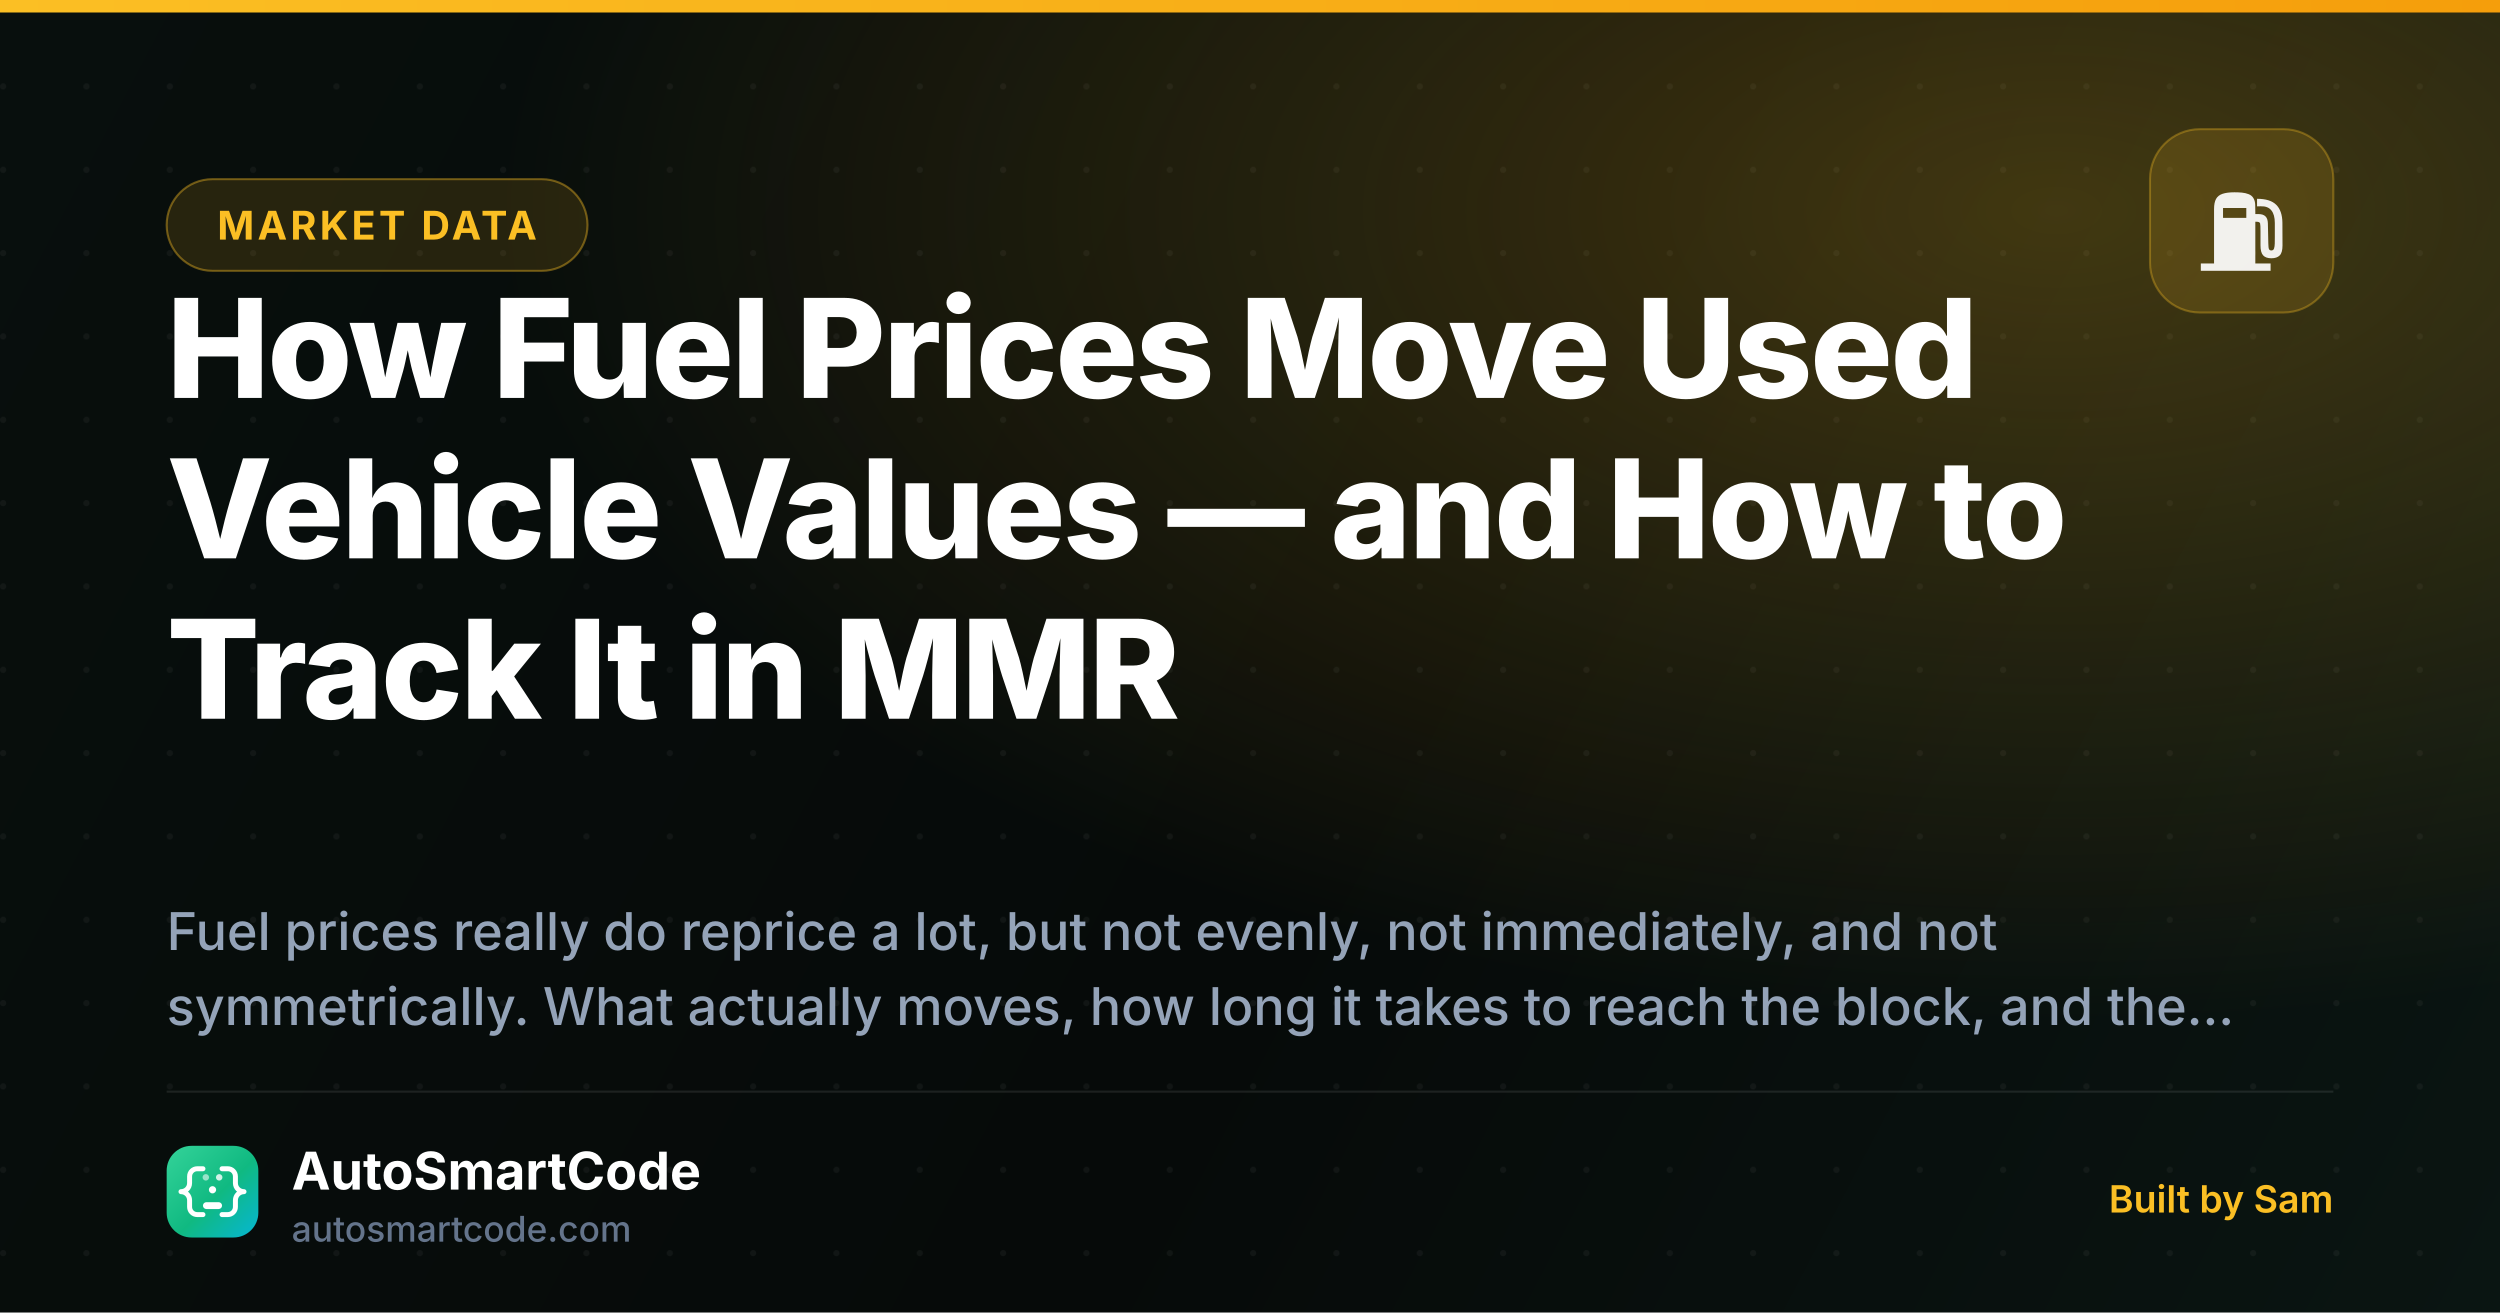
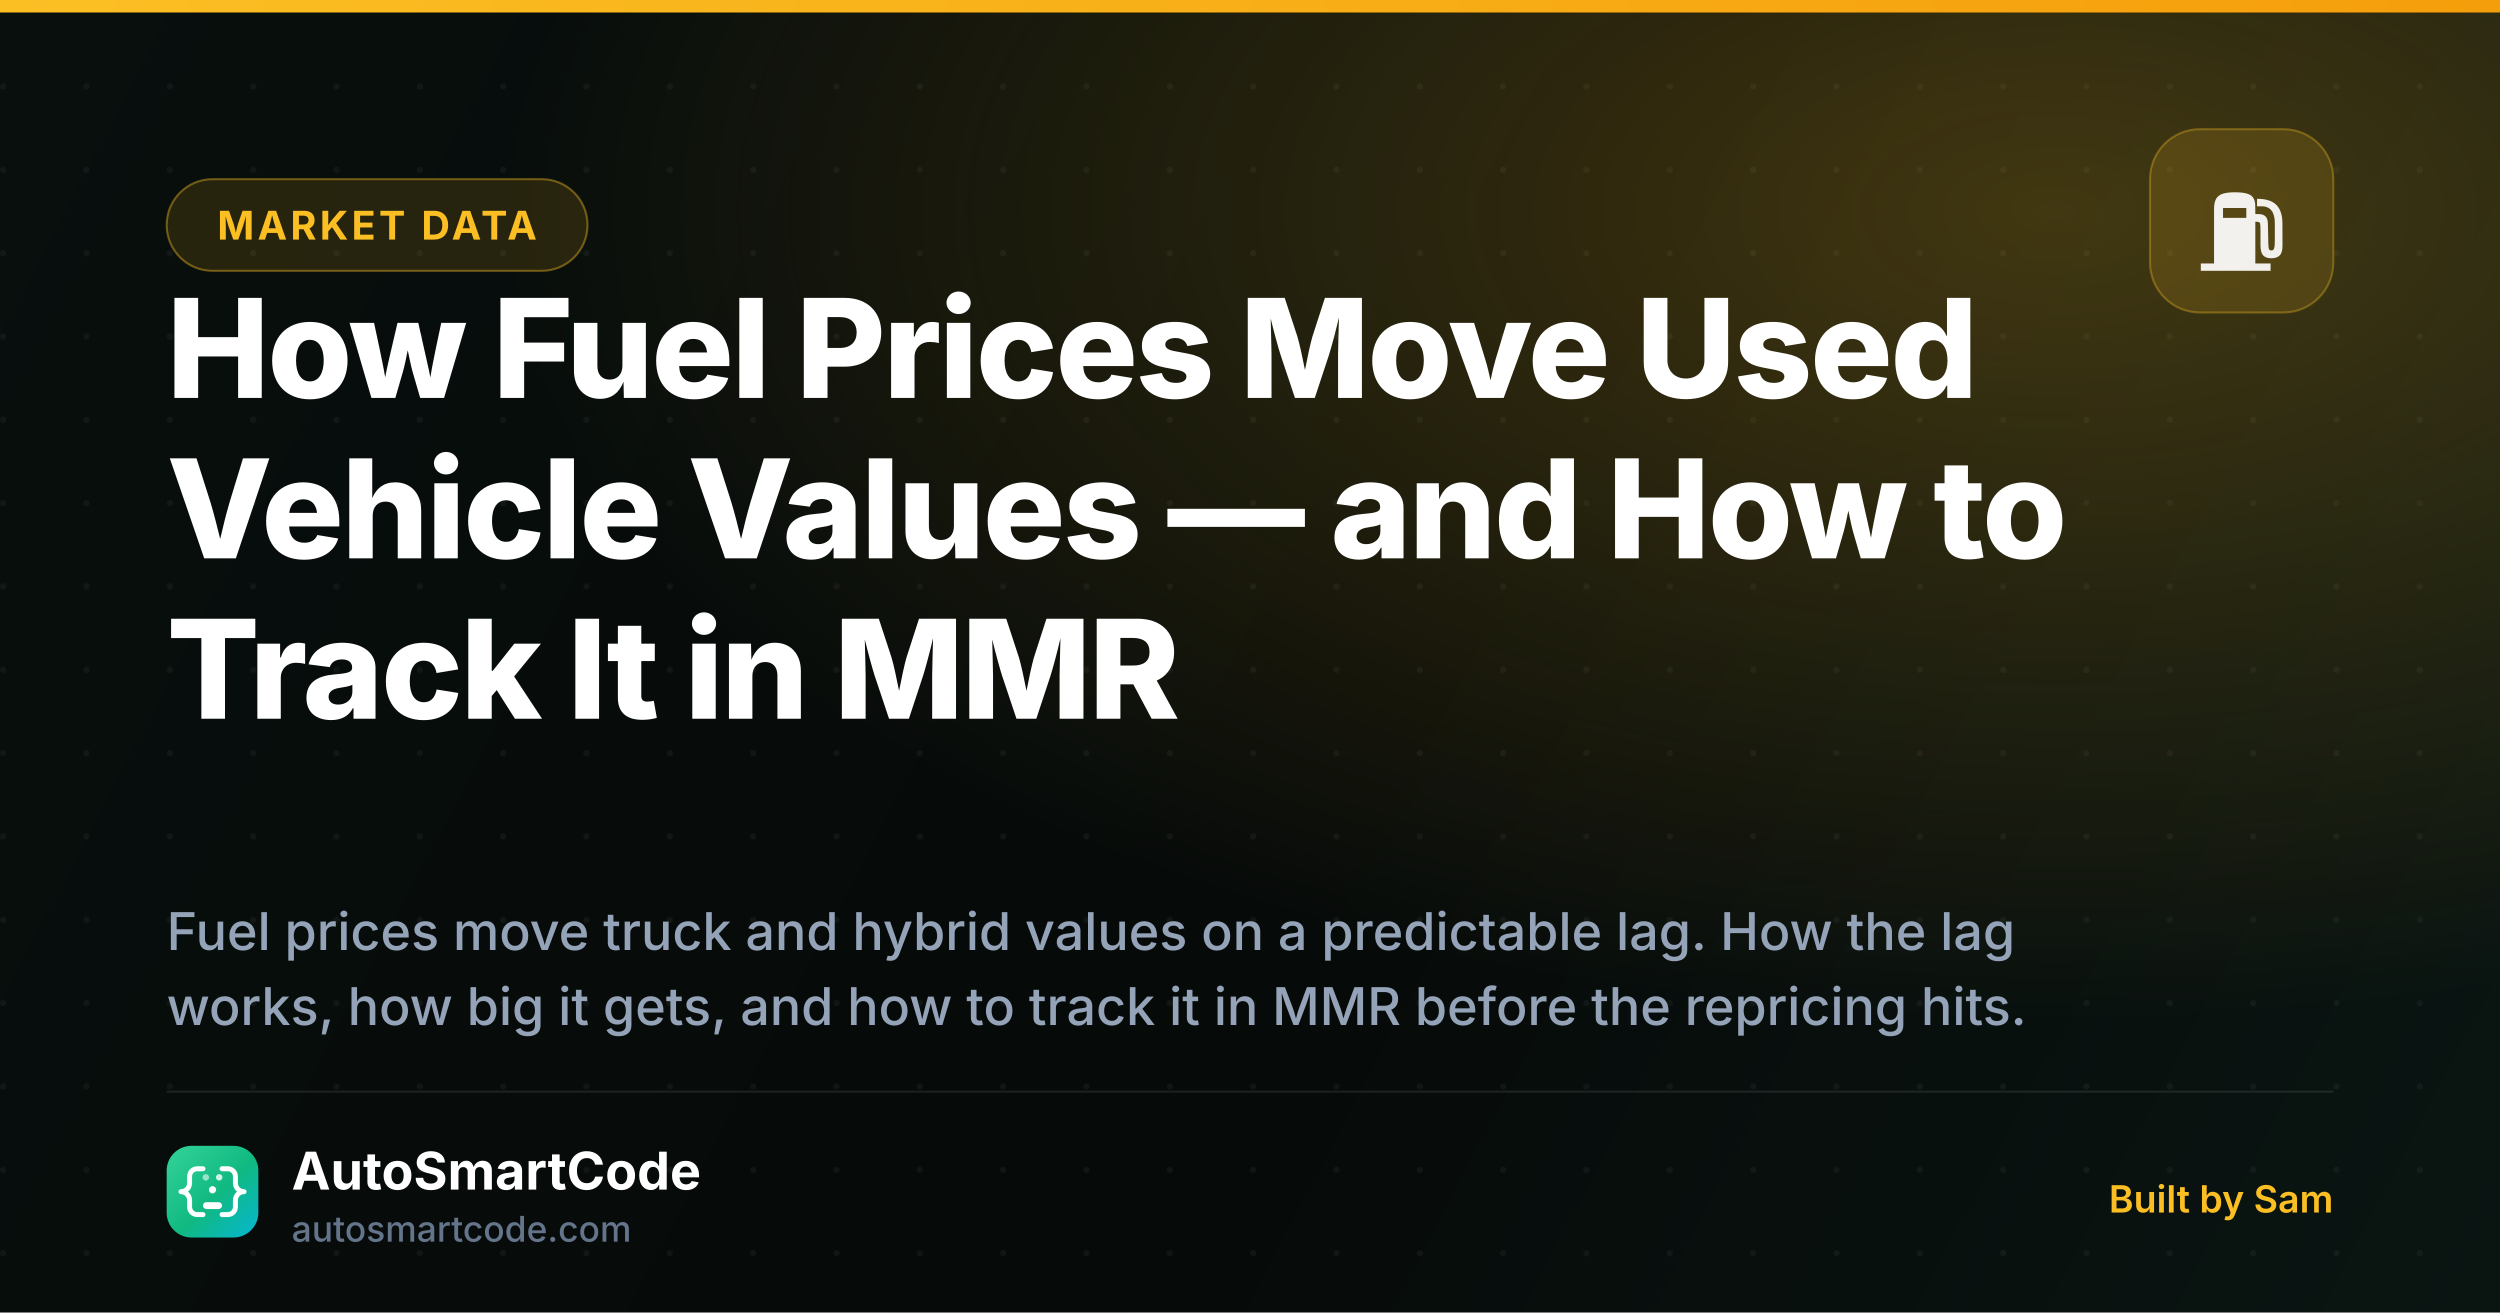
<svg xmlns="http://www.w3.org/2000/svg" width="1200" height="630" viewBox="0 0 1200 630" role="img">
  <defs>
    <linearGradient id="bg" x1="0" y1="0" x2="1200" y2="630" gradientUnits="userSpaceOnUse">
      <stop offset="0%" stop-color="#080f0d" />
      <stop offset="55%" stop-color="#060a09" />
      <stop offset="100%" stop-color="#0a1512" />
    </linearGradient>
    <linearGradient id="mark" x1="0" y1="0" x2="48" y2="48" gradientUnits="userSpaceOnUse">
      <stop offset="0%" stop-color="#34d399" />
      <stop offset="55%" stop-color="#10b981" />
      <stop offset="100%" stop-color="#06b6d4" />
    </linearGradient>
    <linearGradient id="accent" x1="0" y1="0" x2="1200" y2="0" gradientUnits="userSpaceOnUse">
      <stop offset="0%" stop-color="#fbbf24" />
      <stop offset="100%" stop-color="#f59e0b" />
    </linearGradient>
    <radialGradient id="glow" cx="0.82" cy="0.16" r="0.62">
      <stop offset="0%" stop-color="#fbbf24" stop-opacity="0.24" />
      <stop offset="100%" stop-color="#fbbf24" stop-opacity="0" />
    </radialGradient>
    <pattern id="grid" width="40" height="40" patternUnits="userSpaceOnUse">
      <circle cx="1.5" cy="1.5" r="1.5" fill="#ffffff" fill-opacity="0.045" />
    </pattern>
  </defs>
  <rect width="1200" height="630" fill="url(#bg)" />
  <rect width="1200" height="630" fill="url(#grid)" />
  <rect width="1200" height="630" fill="url(#glow)" />
  <rect width="1200" height="6" fill="url(#accent)" />
  <rect x="80" y="86" width="202" height="44" rx="22" fill="#fbbf24" fill-opacity="0.13" stroke="#fbbf24" stroke-opacity="0.4" />
  <text x="181" y="115" text-anchor="middle" font-family="'Plus Jakarta Sans','Inter',system-ui,-apple-system,'Segoe UI',Roboto,sans-serif" font-size="19" font-weight="700" fill="#fbbf24" letter-spacing="1.6">MARKET DATA</text>
  <g>
    <rect x="1032" y="62" width="88" height="88" rx="24" fill="#fbbf24" fill-opacity="0.14" stroke="#fbbf24" stroke-opacity="0.32" />
    <text x="1076" y="130" text-anchor="middle" font-size="52" fill="#ffffff" fill-opacity="0.92">⛽</text>
  </g>
  <text x="80" y="191" font-family="'Plus Jakarta Sans','Inter',system-ui,-apple-system,'Segoe UI',Roboto,sans-serif" font-size="66" font-weight="800" fill="#ffffff" letter-spacing="-1.1">How Fuel Prices Move Used</text>
  <text x="80" y="268" font-family="'Plus Jakarta Sans','Inter',system-ui,-apple-system,'Segoe UI',Roboto,sans-serif" font-size="66" font-weight="800" fill="#ffffff" letter-spacing="-1.1">Vehicle Values — and How to</text>
  <text x="80" y="345" font-family="'Plus Jakarta Sans','Inter',system-ui,-apple-system,'Segoe UI',Roboto,sans-serif" font-size="66" font-weight="800" fill="#ffffff" letter-spacing="-1.1">Track It in MMR</text>
-   <text x="80" y="456" font-family="'Plus Jakarta Sans','Inter',system-ui,-apple-system,'Segoe UI',Roboto,sans-serif" font-size="25" font-weight="500" fill="#94a3b8">Fuel prices really do reprice a lot, but not evenly, not immediately, and not</text>
-   <text x="80" y="492" font-family="'Plus Jakarta Sans','Inter',system-ui,-apple-system,'Segoe UI',Roboto,sans-serif" font-size="25" font-weight="500" fill="#94a3b8">symmetrically. What actually moves, how long it takes to reach the block, and the…</text>
+   <text x="80" y="456" font-family="'Plus Jakarta Sans','Inter',system-ui,-apple-system,'Segoe UI',Roboto,sans-serif" font-size="25" font-weight="500" fill="#94a3b8">Fuel prices move truck and hybrid values on a predictable lag. How the lag</text>
+   <text x="80" y="492" font-family="'Plus Jakarta Sans','Inter',system-ui,-apple-system,'Segoe UI',Roboto,sans-serif" font-size="25" font-weight="500" fill="#94a3b8">works, how big it gets, and how to track it in MMR before the repricing hits.</text>
  <line x1="80" y1="524" x2="1120" y2="524" stroke="#ffffff" stroke-opacity="0.09" />
  <g transform="translate(80 550) scale(0.9167)">
    <rect width="48" height="48" rx="13" fill="url(#mark)" />
    <path d="M19 12h-3a4 4 0 0 0-4 4v3.5a4.5 4.5 0 0 1-4.5 4.5A4.5 4.5 0 0 1 12 28.5V32a4 4 0 0 0 4 4h3" stroke="#fff" stroke-width="2.6" stroke-linecap="round" stroke-linejoin="round" fill="none" />
    <path d="M29 12h3a4 4 0 0 1 4 4v3.5a4.5 4.5 0 0 0 4.5 4.5A4.5 4.5 0 0 0 36 28.5V32a4 4 0 0 1-4 4h-3" stroke="#fff" stroke-width="2.6" stroke-linecap="round" stroke-linejoin="round" fill="none" />
    <circle cx="20.5" cy="16.5" r="1.7" fill="#fff" fill-opacity="0.55" />
    <circle cx="27.5" cy="16.5" r="1.7" fill="#fff" fill-opacity="0.8" />
    <circle cx="24" cy="23" r="1.9" fill="#fff" />
    <rect x="19" y="29.5" width="10" height="3.6" rx="1.8" fill="#fff" />
  </g>
  <text x="140" y="571" font-family="'Plus Jakarta Sans','Inter',system-ui,-apple-system,'Segoe UI',Roboto,sans-serif" font-size="25" font-weight="700" fill="#ffffff">AutoSmartCode</text>
  <text x="140" y="596" font-family="'Plus Jakarta Sans','Inter',system-ui,-apple-system,'Segoe UI',Roboto,sans-serif" font-size="17" font-weight="500" fill="#64748b">autosmartcode.com</text>
  <text x="1120" y="582" text-anchor="end" font-family="'Plus Jakarta Sans','Inter',system-ui,-apple-system,'Segoe UI',Roboto,sans-serif" font-size="18" font-weight="600" fill="#fbbf24">Built by Sam</text>
</svg>
